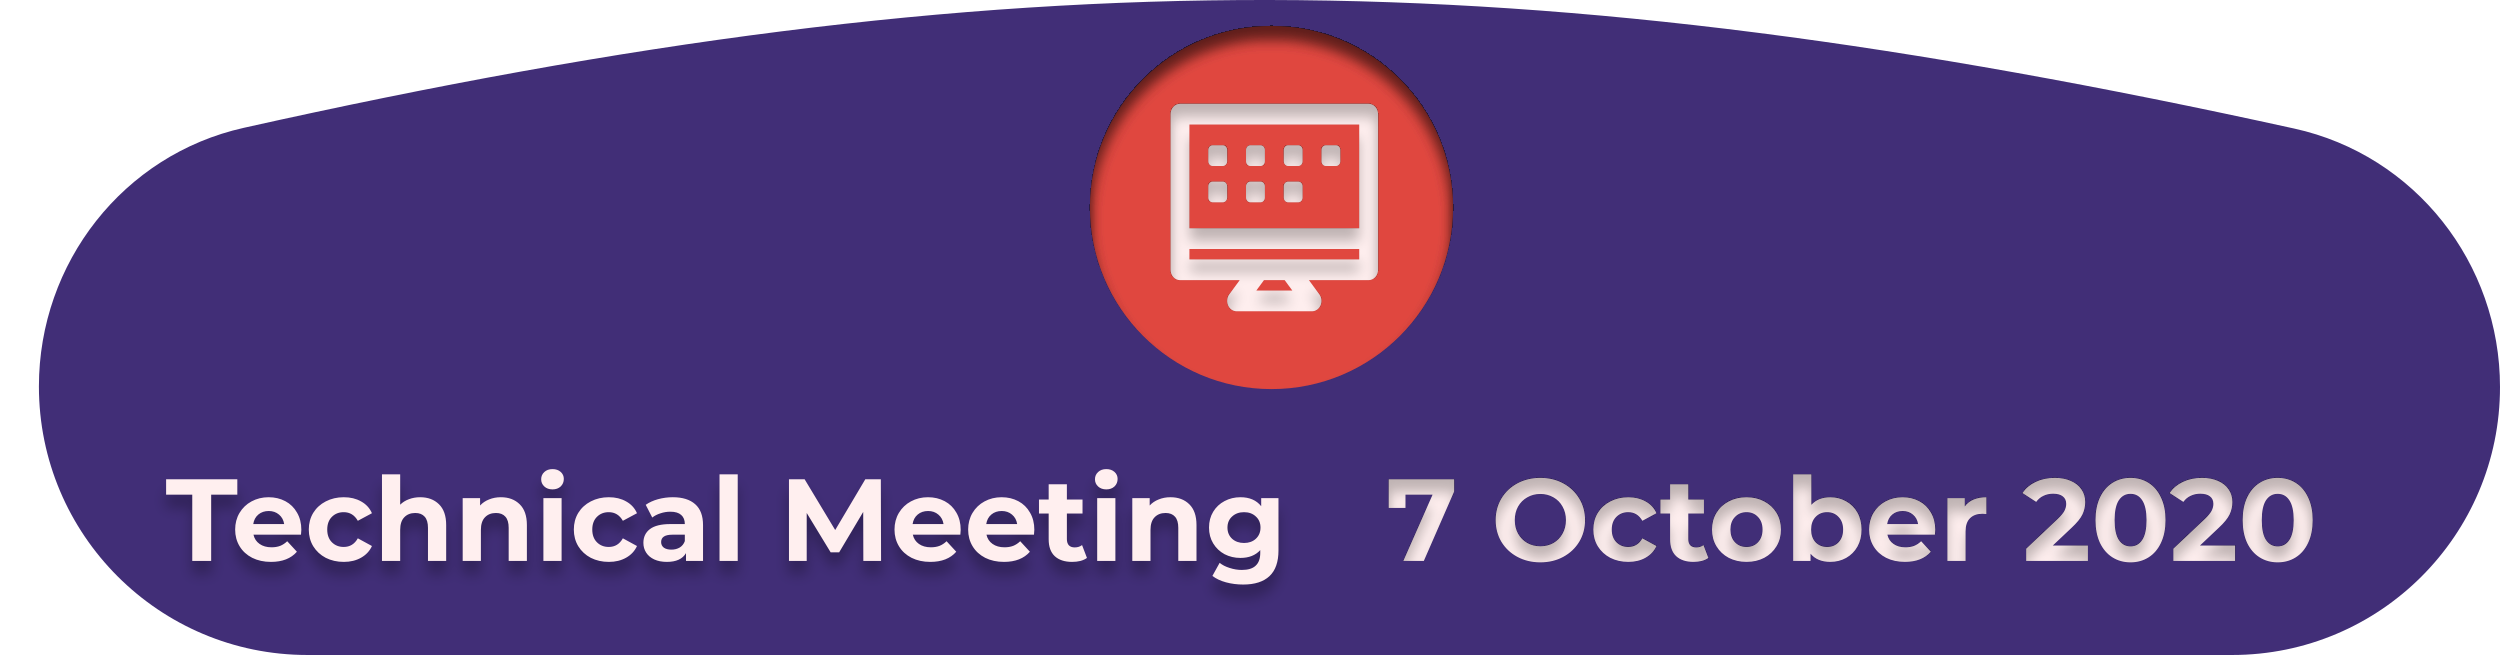
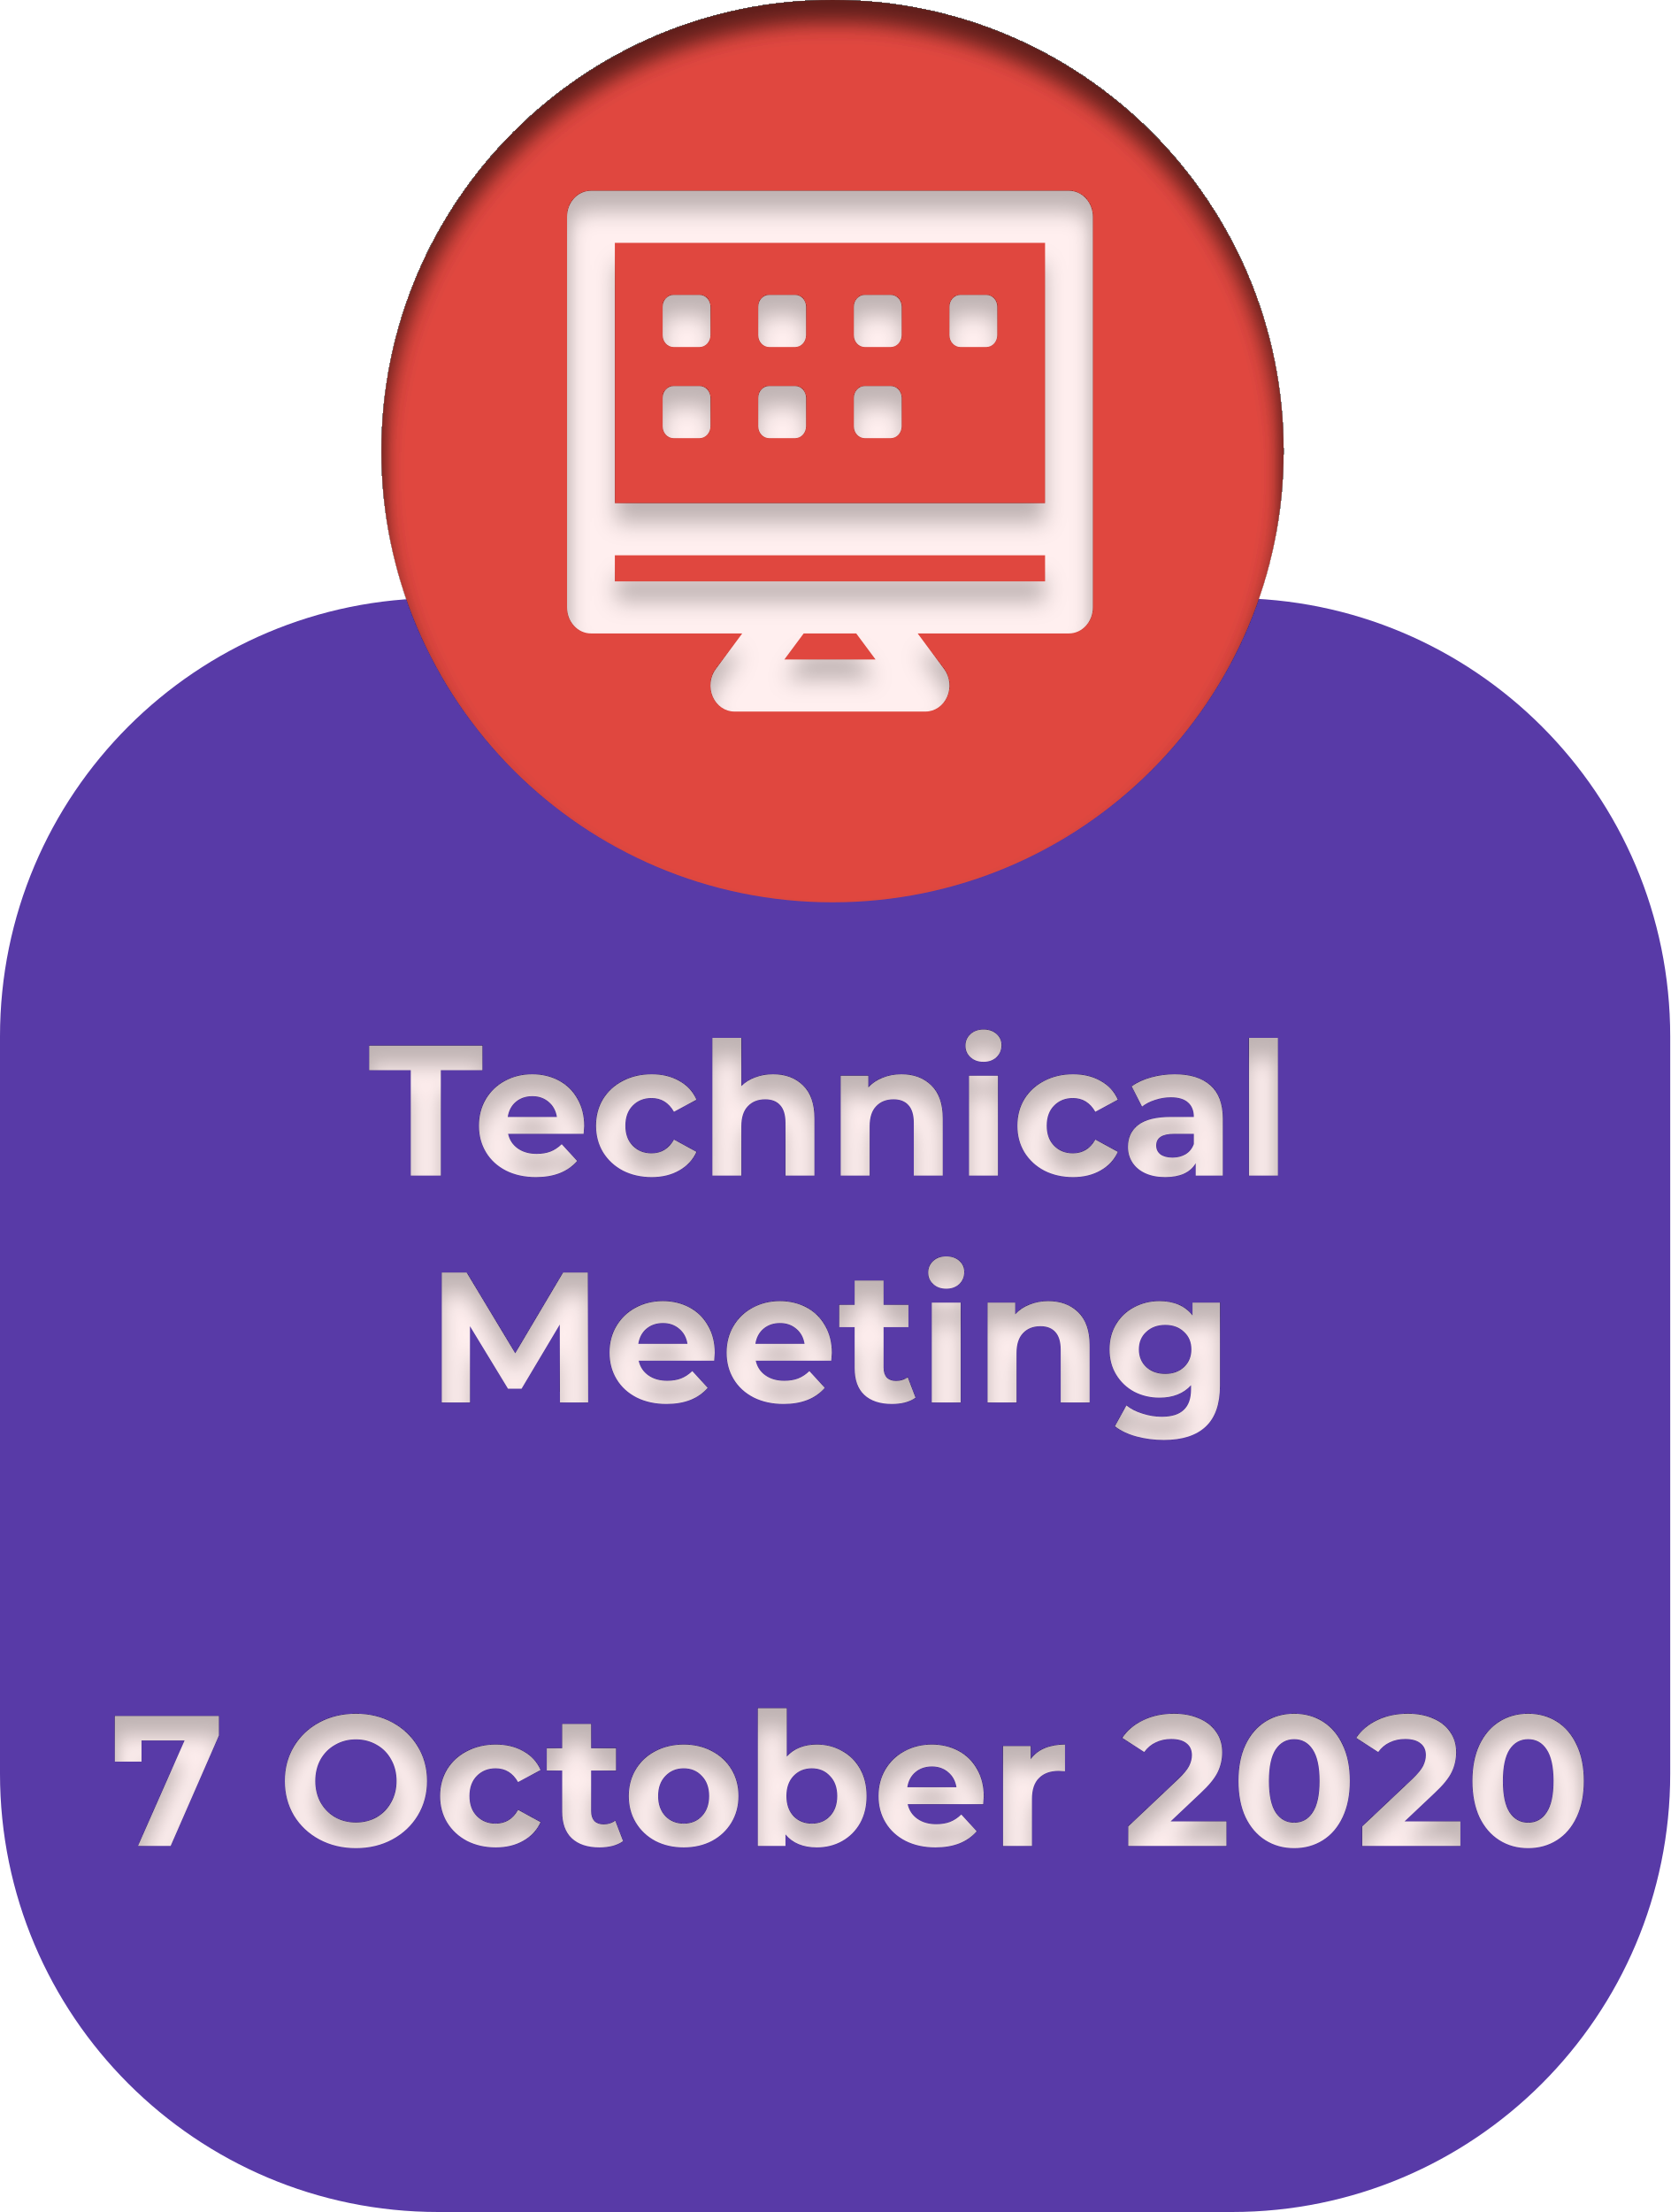
- <svg xmlns="http://www.w3.org/2000/svg" width="771" height="202" viewBox="0 0 771 202" fill="none">
-   <path d="M94.827 202C49.083 202 12 164.917 12 119.173C12 81.083 38.024 47.726 75.198 39.418C312.963 -13.724 469.831 -12.627 707.547 39.648C744.818 47.844 771 81.208 771 119.37C771 165.005 734.005 202 688.37 202L94.827 202Z" fill="#412E77" />
+ <svg xmlns="http://www.w3.org/2000/svg" width="324" height="429" viewBox="0 0 324 429" fill="none">
+   <rect y="429" width="313" height="324" rx="85" transform="rotate(-90 0 429)" fill="#583AA7" />
  <g filter="url(#filter0_i)">
    <g filter="url(#filter1_i)">
      <g filter="url(#filter2_i)">
-         <circle cx="392.132" cy="64" r="56" transform="rotate(-90 392.132 64)" fill="#E0473F" />
+         <circle cx="161.5" cy="87.5" r="87.5" transform="rotate(-90 161.5 87.5)" fill="#E0473F" />
      </g>
    </g>
  </g>
-   <g filter="url(#filter3_d)">
-     <path d="M59.292 152.552H51.228V147.8H73.188V152.552H65.124V173H59.292V152.552ZM92.933 163.388C92.933 163.46 92.897 163.964 92.825 164.9H78.173C78.437 166.1 79.061 167.048 80.045 167.744C81.029 168.44 82.253 168.788 83.717 168.788C84.725 168.788 85.613 168.644 86.381 168.356C87.173 168.044 87.905 167.564 88.577 166.916L91.565 170.156C89.741 172.244 87.077 173.288 83.573 173.288C81.389 173.288 79.457 172.868 77.777 172.028C76.097 171.164 74.801 169.976 73.889 168.464C72.977 166.952 72.521 165.236 72.521 163.316C72.521 161.42 72.965 159.716 73.853 158.204C74.765 156.668 76.001 155.48 77.561 154.64C79.145 153.776 80.909 153.344 82.853 153.344C84.749 153.344 86.465 153.752 88.001 154.568C89.537 155.384 90.737 156.56 91.601 158.096C92.489 159.608 92.933 161.372 92.933 163.388ZM82.889 157.592C81.617 157.592 80.549 157.952 79.685 158.672C78.821 159.392 78.293 160.376 78.101 161.624H87.641C87.449 160.4 86.921 159.428 86.057 158.708C85.193 157.964 84.137 157.592 82.889 157.592ZM106.032 173.288C103.968 173.288 102.108 172.868 100.452 172.028C98.82 171.164 97.536 169.976 96.6 168.464C95.688 166.952 95.232 165.236 95.232 163.316C95.232 161.396 95.688 159.68 96.6 158.168C97.536 156.656 98.82 155.48 100.452 154.64C102.108 153.776 103.968 153.344 106.032 153.344C108.072 153.344 109.848 153.776 111.36 154.64C112.896 155.48 114.012 156.692 114.708 158.276L110.352 160.616C109.344 158.84 107.892 157.952 105.996 157.952C104.532 157.952 103.32 158.432 102.36 159.392C101.4 160.352 100.92 161.66 100.92 163.316C100.92 164.972 101.4 166.28 102.36 167.24C103.32 168.2 104.532 168.68 105.996 168.68C107.916 168.68 109.368 167.792 110.352 166.016L114.708 168.392C114.012 169.928 112.896 171.128 111.36 171.992C109.848 172.856 108.072 173.288 106.032 173.288ZM129.573 153.344C131.973 153.344 133.905 154.064 135.369 155.504C136.857 156.944 137.601 159.08 137.601 161.912V173H131.985V162.776C131.985 161.24 131.649 160.1 130.977 159.356C130.305 158.588 129.333 158.204 128.061 158.204C126.645 158.204 125.517 158.648 124.677 159.536C123.837 160.4 123.417 161.696 123.417 163.424V173H117.801V146.288H123.417V155.648C124.161 154.904 125.061 154.34 126.117 153.956C127.173 153.548 128.325 153.344 129.573 153.344ZM154.464 153.344C156.864 153.344 158.796 154.064 160.26 155.504C161.748 156.944 162.492 159.08 162.492 161.912V173H156.876V162.776C156.876 161.24 156.54 160.1 155.868 159.356C155.196 158.588 154.224 158.204 152.952 158.204C151.536 158.204 150.408 158.648 149.568 159.536C148.728 160.4 148.308 161.696 148.308 163.424V173H142.692V153.632H148.056V155.9C148.8 155.084 149.724 154.46 150.828 154.028C151.932 153.572 153.144 153.344 154.464 153.344ZM167.582 153.632H173.198V173H167.582V153.632ZM170.39 150.932C169.358 150.932 168.518 150.632 167.87 150.032C167.222 149.432 166.898 148.688 166.898 147.8C166.898 146.912 167.222 146.168 167.87 145.568C168.518 144.968 169.358 144.668 170.39 144.668C171.422 144.668 172.262 144.956 172.91 145.532C173.558 146.108 173.882 146.828 173.882 147.692C173.882 148.628 173.558 149.408 172.91 150.032C172.262 150.632 171.422 150.932 170.39 150.932ZM187.77 173.288C185.706 173.288 183.846 172.868 182.19 172.028C180.558 171.164 179.274 169.976 178.338 168.464C177.426 166.952 176.97 165.236 176.97 163.316C176.97 161.396 177.426 159.68 178.338 158.168C179.274 156.656 180.558 155.48 182.19 154.64C183.846 153.776 185.706 153.344 187.77 153.344C189.81 153.344 191.586 153.776 193.098 154.64C194.634 155.48 195.75 156.692 196.446 158.276L192.09 160.616C191.082 158.84 189.63 157.952 187.734 157.952C186.27 157.952 185.058 158.432 184.098 159.392C183.138 160.352 182.658 161.66 182.658 163.316C182.658 164.972 183.138 166.28 184.098 167.24C185.058 168.2 186.27 168.68 187.734 168.68C189.654 168.68 191.106 167.792 192.09 166.016L196.446 168.392C195.75 169.928 194.634 171.128 193.098 171.992C191.586 172.856 189.81 173.288 187.77 173.288ZM207.492 153.344C210.492 153.344 212.796 154.064 214.404 155.504C216.012 156.92 216.816 159.068 216.816 161.948V173H211.56V170.588C210.504 172.388 208.536 173.288 205.656 173.288C204.168 173.288 202.872 173.036 201.768 172.532C200.688 172.028 199.86 171.332 199.284 170.444C198.708 169.556 198.42 168.548 198.42 167.42C198.42 165.62 199.092 164.204 200.436 163.172C201.804 162.14 203.904 161.624 206.736 161.624H211.2C211.2 160.4 210.828 159.464 210.084 158.816C209.34 158.144 208.224 157.808 206.736 157.808C205.704 157.808 204.684 157.976 203.676 158.312C202.692 158.624 201.852 159.056 201.156 159.608L199.14 155.684C200.196 154.94 201.456 154.364 202.92 153.956C204.408 153.548 205.932 153.344 207.492 153.344ZM207.06 169.508C208.02 169.508 208.872 169.292 209.616 168.86C210.36 168.404 210.888 167.744 211.2 166.88V164.9H207.348C205.044 164.9 203.892 165.656 203.892 167.168C203.892 167.888 204.168 168.464 204.72 168.896C205.296 169.304 206.076 169.508 207.06 169.508ZM221.899 146.288H227.515V173H221.899V146.288ZM266.25 173L266.214 157.88L258.798 170.336H256.17L248.79 158.204V173H243.318V147.8H248.142L257.574 163.46L266.862 147.8H271.65L271.722 173H266.25ZM296.277 163.388C296.277 163.46 296.241 163.964 296.169 164.9H281.517C281.781 166.1 282.405 167.048 283.389 167.744C284.373 168.44 285.597 168.788 287.061 168.788C288.069 168.788 288.957 168.644 289.725 168.356C290.517 168.044 291.249 167.564 291.921 166.916L294.909 170.156C293.085 172.244 290.421 173.288 286.917 173.288C284.733 173.288 282.801 172.868 281.121 172.028C279.441 171.164 278.145 169.976 277.233 168.464C276.321 166.952 275.865 165.236 275.865 163.316C275.865 161.42 276.309 159.716 277.197 158.204C278.109 156.668 279.345 155.48 280.905 154.64C282.489 153.776 284.253 153.344 286.197 153.344C288.093 153.344 289.809 153.752 291.345 154.568C292.881 155.384 294.081 156.56 294.945 158.096C295.833 159.608 296.277 161.372 296.277 163.388ZM286.233 157.592C284.961 157.592 283.893 157.952 283.029 158.672C282.165 159.392 281.637 160.376 281.445 161.624H290.985C290.793 160.4 290.265 159.428 289.401 158.708C288.537 157.964 287.481 157.592 286.233 157.592ZM318.988 163.388C318.988 163.46 318.952 163.964 318.88 164.9H304.228C304.492 166.1 305.116 167.048 306.1 167.744C307.084 168.44 308.308 168.788 309.772 168.788C310.78 168.788 311.668 168.644 312.436 168.356C313.228 168.044 313.96 167.564 314.632 166.916L317.62 170.156C315.796 172.244 313.132 173.288 309.628 173.288C307.444 173.288 305.512 172.868 303.832 172.028C302.152 171.164 300.856 169.976 299.944 168.464C299.032 166.952 298.576 165.236 298.576 163.316C298.576 161.42 299.02 159.716 299.908 158.204C300.82 156.668 302.056 155.48 303.616 154.64C305.2 153.776 306.964 153.344 308.908 153.344C310.804 153.344 312.52 153.752 314.056 154.568C315.592 155.384 316.792 156.56 317.656 158.096C318.544 159.608 318.988 161.372 318.988 163.388ZM308.944 157.592C307.672 157.592 306.604 157.952 305.74 158.672C304.876 159.392 304.348 160.376 304.156 161.624H313.696C313.504 160.4 312.976 159.428 312.112 158.708C311.248 157.964 310.192 157.592 308.944 157.592ZM335.219 172.064C334.667 172.472 333.983 172.784 333.167 173C332.375 173.192 331.535 173.288 330.647 173.288C328.343 173.288 326.555 172.7 325.283 171.524C324.035 170.348 323.411 168.62 323.411 166.34V158.384H320.423V154.064H323.411V149.348H329.027V154.064H333.851V158.384H329.027V166.268C329.027 167.084 329.231 167.72 329.639 168.176C330.071 168.608 330.671 168.824 331.439 168.824C332.327 168.824 333.083 168.584 333.707 168.104L335.219 172.064ZM338.371 153.632H343.987V173H338.371V153.632ZM341.179 150.932C340.147 150.932 339.307 150.632 338.659 150.032C338.011 149.432 337.687 148.688 337.687 147.8C337.687 146.912 338.011 146.168 338.659 145.568C339.307 144.968 340.147 144.668 341.179 144.668C342.211 144.668 343.051 144.956 343.699 145.532C344.347 146.108 344.671 146.828 344.671 147.692C344.671 148.628 344.347 149.408 343.699 150.032C343.051 150.632 342.211 150.932 341.179 150.932ZM360.971 153.344C363.371 153.344 365.303 154.064 366.767 155.504C368.255 156.944 368.999 159.08 368.999 161.912V173H363.383V162.776C363.383 161.24 363.047 160.1 362.375 159.356C361.703 158.588 360.731 158.204 359.459 158.204C358.043 158.204 356.915 158.648 356.075 159.536C355.235 160.4 354.815 161.696 354.815 163.424V173H349.199V153.632H354.563V155.9C355.307 155.084 356.231 154.46 357.335 154.028C358.439 153.572 359.651 153.344 360.971 153.344ZM394.281 153.632V169.76C394.281 173.312 393.357 175.952 391.509 177.68C389.661 179.408 386.961 180.272 383.409 180.272C381.537 180.272 379.761 180.044 378.081 179.588C376.401 179.132 375.009 178.472 373.905 177.608L376.137 173.576C376.953 174.248 377.985 174.776 379.233 175.16C380.481 175.568 381.729 175.772 382.977 175.772C384.921 175.772 386.349 175.328 387.261 174.44C388.197 173.576 388.665 172.256 388.665 170.48V169.652C387.201 171.26 385.161 172.064 382.545 172.064C380.769 172.064 379.137 171.68 377.649 170.912C376.185 170.12 375.021 169.016 374.157 167.6C373.293 166.184 372.861 164.552 372.861 162.704C372.861 160.856 373.293 159.224 374.157 157.808C375.021 156.392 376.185 155.3 377.649 154.532C379.137 153.74 380.769 153.344 382.545 153.344C385.353 153.344 387.489 154.268 388.953 156.116V153.632H394.281ZM383.661 167.456C385.149 167.456 386.361 167.024 387.297 166.16C388.257 165.272 388.737 164.12 388.737 162.704C388.737 161.288 388.257 160.148 387.297 159.284C386.361 158.396 385.149 157.952 383.661 157.952C382.173 157.952 380.949 158.396 379.989 159.284C379.029 160.148 378.549 161.288 378.549 162.704C378.549 164.12 379.029 165.272 379.989 166.16C380.949 167.024 382.173 167.456 383.661 167.456Z" fill="#FFEFEF" />
+   <g filter="url(#filter3_i)">
+     <path d="M79.683 207.552H71.619V202.8H93.579V207.552H85.515V228H79.683V207.552ZM113.324 218.388C113.324 218.46 113.288 218.964 113.216 219.9H98.564C98.828 221.1 99.452 222.048 100.436 222.744C101.42 223.44 102.644 223.788 104.108 223.788C105.116 223.788 106.004 223.644 106.772 223.356C107.564 223.044 108.296 222.564 108.968 221.916L111.956 225.156C110.132 227.244 107.468 228.288 103.964 228.288C101.78 228.288 99.848 227.868 98.168 227.028C96.488 226.164 95.192 224.976 94.28 223.464C93.368 221.952 92.912 220.236 92.912 218.316C92.912 216.42 93.356 214.716 94.244 213.204C95.156 211.668 96.392 210.48 97.952 209.64C99.536 208.776 101.3 208.344 103.244 208.344C105.14 208.344 106.856 208.752 108.392 209.568C109.928 210.384 111.128 211.56 111.992 213.096C112.88 214.608 113.324 216.372 113.324 218.388ZM103.28 212.592C102.008 212.592 100.94 212.952 100.076 213.672C99.212 214.392 98.684 215.376 98.492 216.624H108.032C107.84 215.4 107.312 214.428 106.448 213.708C105.584 212.964 104.528 212.592 103.28 212.592ZM126.423 228.288C124.359 228.288 122.499 227.868 120.843 227.028C119.211 226.164 117.927 224.976 116.991 223.464C116.079 221.952 115.623 220.236 115.623 218.316C115.623 216.396 116.079 214.68 116.991 213.168C117.927 211.656 119.211 210.48 120.843 209.64C122.499 208.776 124.359 208.344 126.423 208.344C128.463 208.344 130.239 208.776 131.751 209.64C133.287 210.48 134.403 211.692 135.099 213.276L130.743 215.616C129.735 213.84 128.283 212.952 126.387 212.952C124.923 212.952 123.711 213.432 122.751 214.392C121.791 215.352 121.311 216.66 121.311 218.316C121.311 219.972 121.791 221.28 122.751 222.24C123.711 223.2 124.923 223.68 126.387 223.68C128.307 223.68 129.759 222.792 130.743 221.016L135.099 223.392C134.403 224.928 133.287 226.128 131.751 226.992C130.239 227.856 128.463 228.288 126.423 228.288ZM149.964 208.344C152.364 208.344 154.296 209.064 155.76 210.504C157.248 211.944 157.992 214.08 157.992 216.912V228H152.376V217.776C152.376 216.24 152.04 215.1 151.368 214.356C150.696 213.588 149.724 213.204 148.452 213.204C147.036 213.204 145.908 213.648 145.068 214.536C144.228 215.4 143.808 216.696 143.808 218.424V228H138.192V201.288H143.808V210.648C144.552 209.904 145.452 209.34 146.508 208.956C147.564 208.548 148.716 208.344 149.964 208.344ZM174.854 208.344C177.254 208.344 179.186 209.064 180.65 210.504C182.138 211.944 182.882 214.08 182.882 216.912V228H177.266V217.776C177.266 216.24 176.93 215.1 176.258 214.356C175.586 213.588 174.614 213.204 173.342 213.204C171.926 213.204 170.798 213.648 169.958 214.536C169.118 215.4 168.698 216.696 168.698 218.424V228H163.082V208.632H168.446V210.9C169.19 210.084 170.114 209.46 171.218 209.028C172.322 208.572 173.534 208.344 174.854 208.344ZM187.973 208.632H193.589V228H187.973V208.632ZM190.781 205.932C189.749 205.932 188.909 205.632 188.261 205.032C187.613 204.432 187.289 203.688 187.289 202.8C187.289 201.912 187.613 201.168 188.261 200.568C188.909 199.968 189.749 199.668 190.781 199.668C191.813 199.668 192.653 199.956 193.301 200.532C193.949 201.108 194.273 201.828 194.273 202.692C194.273 203.628 193.949 204.408 193.301 205.032C192.653 205.632 191.813 205.932 190.781 205.932ZM208.161 228.288C206.097 228.288 204.237 227.868 202.581 227.028C200.949 226.164 199.665 224.976 198.729 223.464C197.817 221.952 197.361 220.236 197.361 218.316C197.361 216.396 197.817 214.68 198.729 213.168C199.665 211.656 200.949 210.48 202.581 209.64C204.237 208.776 206.097 208.344 208.161 208.344C210.201 208.344 211.977 208.776 213.489 209.64C215.025 210.48 216.141 211.692 216.837 213.276L212.481 215.616C211.473 213.84 210.021 212.952 208.125 212.952C206.661 212.952 205.449 213.432 204.489 214.392C203.529 215.352 203.049 216.66 203.049 218.316C203.049 219.972 203.529 221.28 204.489 222.24C205.449 223.2 206.661 223.68 208.125 223.68C210.045 223.68 211.497 222.792 212.481 221.016L216.837 223.392C216.141 224.928 215.025 226.128 213.489 226.992C211.977 227.856 210.201 228.288 208.161 228.288ZM227.883 208.344C230.883 208.344 233.187 209.064 234.795 210.504C236.403 211.92 237.207 214.068 237.207 216.948V228H231.951V225.588C230.895 227.388 228.927 228.288 226.047 228.288C224.559 228.288 223.263 228.036 222.159 227.532C221.079 227.028 220.251 226.332 219.675 225.444C219.099 224.556 218.811 223.548 218.811 222.42C218.811 220.62 219.483 219.204 220.827 218.172C222.195 217.14 224.295 216.624 227.127 216.624H231.591C231.591 215.4 231.219 214.464 230.475 213.816C229.731 213.144 228.615 212.808 227.127 212.808C226.095 212.808 225.075 212.976 224.067 213.312C223.083 213.624 222.243 214.056 221.547 214.608L219.531 210.684C220.587 209.94 221.847 209.364 223.311 208.956C224.799 208.548 226.323 208.344 227.883 208.344ZM227.451 224.508C228.411 224.508 229.263 224.292 230.007 223.86C230.751 223.404 231.279 222.744 231.591 221.88V219.9H227.739C225.435 219.9 224.283 220.656 224.283 222.168C224.283 222.888 224.559 223.464 225.111 223.896C225.687 224.304 226.467 224.508 227.451 224.508ZM242.289 201.288H247.905V228H242.289V201.288ZM108.627 272L108.591 256.88L101.175 269.336H98.547L91.167 257.204V272H85.695V246.8H90.519L99.951 262.46L109.239 246.8H114.027L114.099 272H108.627ZM138.654 262.388C138.654 262.46 138.618 262.964 138.546 263.9H123.894C124.158 265.1 124.782 266.048 125.766 266.744C126.75 267.44 127.974 267.788 129.438 267.788C130.446 267.788 131.334 267.644 132.102 267.356C132.894 267.044 133.626 266.564 134.298 265.916L137.286 269.156C135.462 271.244 132.798 272.288 129.294 272.288C127.11 272.288 125.178 271.868 123.498 271.028C121.818 270.164 120.522 268.976 119.61 267.464C118.698 265.952 118.242 264.236 118.242 262.316C118.242 260.42 118.686 258.716 119.574 257.204C120.486 255.668 121.722 254.48 123.282 253.64C124.866 252.776 126.63 252.344 128.574 252.344C130.47 252.344 132.186 252.752 133.722 253.568C135.258 254.384 136.458 255.56 137.322 257.096C138.21 258.608 138.654 260.372 138.654 262.388ZM128.61 256.592C127.338 256.592 126.27 256.952 125.406 257.672C124.542 258.392 124.014 259.376 123.822 260.624H133.362C133.17 259.4 132.642 258.428 131.778 257.708C130.914 256.964 129.858 256.592 128.61 256.592ZM161.365 262.388C161.365 262.46 161.329 262.964 161.257 263.9H146.605C146.869 265.1 147.493 266.048 148.477 266.744C149.461 267.44 150.685 267.788 152.149 267.788C153.157 267.788 154.045 267.644 154.813 267.356C155.605 267.044 156.337 266.564 157.009 265.916L159.997 269.156C158.173 271.244 155.509 272.288 152.005 272.288C149.821 272.288 147.889 271.868 146.209 271.028C144.529 270.164 143.233 268.976 142.321 267.464C141.409 265.952 140.953 264.236 140.953 262.316C140.953 260.42 141.397 258.716 142.285 257.204C143.197 255.668 144.433 254.48 145.993 253.64C147.577 252.776 149.341 252.344 151.285 252.344C153.181 252.344 154.897 252.752 156.433 253.568C157.969 254.384 159.169 255.56 160.033 257.096C160.921 258.608 161.365 260.372 161.365 262.388ZM151.321 256.592C150.049 256.592 148.981 256.952 148.117 257.672C147.253 258.392 146.725 259.376 146.533 260.624H156.073C155.881 259.4 155.353 258.428 154.489 257.708C153.625 256.964 152.569 256.592 151.321 256.592ZM177.596 271.064C177.044 271.472 176.36 271.784 175.544 272C174.752 272.192 173.912 272.288 173.024 272.288C170.72 272.288 168.932 271.7 167.66 270.524C166.412 269.348 165.788 267.62 165.788 265.34V257.384H162.8V253.064H165.788V248.348H171.404V253.064H176.228V257.384H171.404V265.268C171.404 266.084 171.608 266.72 172.016 267.176C172.448 267.608 173.048 267.824 173.816 267.824C174.704 267.824 175.46 267.584 176.084 267.104L177.596 271.064ZM180.748 252.632H186.364V272H180.748V252.632ZM183.556 249.932C182.524 249.932 181.684 249.632 181.036 249.032C180.388 248.432 180.064 247.688 180.064 246.8C180.064 245.912 180.388 245.168 181.036 244.568C181.684 243.968 182.524 243.668 183.556 243.668C184.588 243.668 185.428 243.956 186.076 244.532C186.724 245.108 187.048 245.828 187.048 246.692C187.048 247.628 186.724 248.408 186.076 249.032C185.428 249.632 184.588 249.932 183.556 249.932ZM203.348 252.344C205.748 252.344 207.68 253.064 209.144 254.504C210.632 255.944 211.376 258.08 211.376 260.912V272H205.76V261.776C205.76 260.24 205.424 259.1 204.752 258.356C204.08 257.588 203.108 257.204 201.836 257.204C200.42 257.204 199.292 257.648 198.452 258.536C197.612 259.4 197.192 260.696 197.192 262.424V272H191.576V252.632H196.94V254.9C197.684 254.084 198.608 253.46 199.712 253.028C200.816 252.572 202.028 252.344 203.348 252.344ZM236.658 252.632V268.76C236.658 272.312 235.734 274.952 233.886 276.68C232.038 278.408 229.338 279.272 225.786 279.272C223.914 279.272 222.138 279.044 220.458 278.588C218.778 278.132 217.386 277.472 216.282 276.608L218.514 272.576C219.33 273.248 220.362 273.776 221.61 274.16C222.858 274.568 224.106 274.772 225.354 274.772C227.298 274.772 228.726 274.328 229.638 273.44C230.574 272.576 231.042 271.256 231.042 269.48V268.652C229.578 270.26 227.538 271.064 224.922 271.064C223.146 271.064 221.514 270.68 220.026 269.912C218.562 269.12 217.398 268.016 216.534 266.6C215.67 265.184 215.238 263.552 215.238 261.704C215.238 259.856 215.67 258.224 216.534 256.808C217.398 255.392 218.562 254.3 220.026 253.532C221.514 252.74 223.146 252.344 224.922 252.344C227.73 252.344 229.866 253.268 231.33 255.116V252.632H236.658ZM226.038 266.456C227.526 266.456 228.738 266.024 229.674 265.16C230.634 264.272 231.114 263.12 231.114 261.704C231.114 260.288 230.634 259.148 229.674 258.284C228.738 257.396 227.526 256.952 226.038 256.952C224.55 256.952 223.326 257.396 222.366 258.284C221.406 259.148 220.926 260.288 220.926 261.704C220.926 263.12 221.406 264.272 222.366 265.16C223.326 266.024 224.55 266.456 226.038 266.456Z" fill="#FFEFEF" />
  </g>
  <g filter="url(#filter4_i)">
-     <path d="M448.466 147.8V151.58L439.106 173H432.77L441.806 152.552H433.454V156.656H428.27V147.8H448.466ZM475.046 173.432C472.43 173.432 470.066 172.868 467.954 171.74C465.866 170.612 464.222 169.064 463.022 167.096C461.846 165.104 461.258 162.872 461.258 160.4C461.258 157.928 461.846 155.708 463.022 153.74C464.222 151.748 465.866 150.188 467.954 149.06C470.066 147.932 472.43 147.368 475.046 147.368C477.662 147.368 480.014 147.932 482.102 149.06C484.19 150.188 485.834 151.748 487.034 153.74C488.234 155.708 488.834 157.928 488.834 160.4C488.834 162.872 488.234 165.104 487.034 167.096C485.834 169.064 484.19 170.612 482.102 171.74C480.014 172.868 477.662 173.432 475.046 173.432ZM475.046 168.464C476.534 168.464 477.878 168.128 479.078 167.456C480.278 166.76 481.214 165.8 481.886 164.576C482.582 163.352 482.93 161.96 482.93 160.4C482.93 158.84 482.582 157.448 481.886 156.224C481.214 155 480.278 154.052 479.078 153.38C477.878 152.684 476.534 152.336 475.046 152.336C473.558 152.336 472.214 152.684 471.014 153.38C469.814 154.052 468.866 155 468.17 156.224C467.498 157.448 467.162 158.84 467.162 160.4C467.162 161.96 467.498 163.352 468.17 164.576C468.866 165.8 469.814 166.76 471.014 167.456C472.214 168.128 473.558 168.464 475.046 168.464ZM502.181 173.288C500.117 173.288 498.257 172.868 496.601 172.028C494.969 171.164 493.685 169.976 492.749 168.464C491.837 166.952 491.381 165.236 491.381 163.316C491.381 161.396 491.837 159.68 492.749 158.168C493.685 156.656 494.969 155.48 496.601 154.64C498.257 153.776 500.117 153.344 502.181 153.344C504.221 153.344 505.997 153.776 507.509 154.64C509.045 155.48 510.161 156.692 510.857 158.276L506.501 160.616C505.493 158.84 504.041 157.952 502.145 157.952C500.681 157.952 499.469 158.432 498.509 159.392C497.549 160.352 497.069 161.66 497.069 163.316C497.069 164.972 497.549 166.28 498.509 167.24C499.469 168.2 500.681 168.68 502.145 168.68C504.065 168.68 505.517 167.792 506.501 166.016L510.857 168.392C510.161 169.928 509.045 171.128 507.509 171.992C505.997 172.856 504.221 173.288 502.181 173.288ZM526.863 172.064C526.311 172.472 525.627 172.784 524.811 173C524.019 173.192 523.179 173.288 522.291 173.288C519.987 173.288 518.199 172.7 516.927 171.524C515.679 170.348 515.055 168.62 515.055 166.34V158.384H512.067V154.064H515.055V149.348H520.671V154.064H525.495V158.384H520.671V166.268C520.671 167.084 520.875 167.72 521.283 168.176C521.715 168.608 522.315 168.824 523.083 168.824C523.971 168.824 524.727 168.584 525.351 168.104L526.863 172.064ZM538.634 173.288C536.594 173.288 534.758 172.868 533.126 172.028C531.518 171.164 530.258 169.976 529.346 168.464C528.434 166.952 527.978 165.236 527.978 163.316C527.978 161.396 528.434 159.68 529.346 158.168C530.258 156.656 531.518 155.48 533.126 154.64C534.758 153.776 536.594 153.344 538.634 153.344C540.674 153.344 542.498 153.776 544.106 154.64C545.714 155.48 546.974 156.656 547.886 158.168C548.798 159.68 549.254 161.396 549.254 163.316C549.254 165.236 548.798 166.952 547.886 168.464C546.974 169.976 545.714 171.164 544.106 172.028C542.498 172.868 540.674 173.288 538.634 173.288ZM538.634 168.68C540.074 168.68 541.25 168.2 542.162 167.24C543.098 166.256 543.566 164.948 543.566 163.316C543.566 161.684 543.098 160.388 542.162 159.428C541.25 158.444 540.074 157.952 538.634 157.952C537.194 157.952 536.006 158.444 535.07 159.428C534.134 160.388 533.666 161.684 533.666 163.316C533.666 164.948 534.134 166.256 535.07 167.24C536.006 168.2 537.194 168.68 538.634 168.68ZM564.456 153.344C566.256 153.344 567.888 153.764 569.352 154.604C570.84 155.42 572.004 156.584 572.844 158.096C573.684 159.584 574.104 161.324 574.104 163.316C574.104 165.308 573.684 167.06 572.844 168.572C572.004 170.06 570.84 171.224 569.352 172.064C567.888 172.88 566.256 173.288 564.456 173.288C561.792 173.288 559.764 172.448 558.372 170.768V173H553.008V146.288H558.624V155.684C560.04 154.124 561.984 153.344 564.456 153.344ZM563.484 168.68C564.924 168.68 566.1 168.2 567.012 167.24C567.948 166.256 568.416 164.948 568.416 163.316C568.416 161.684 567.948 160.388 567.012 159.428C566.1 158.444 564.924 157.952 563.484 157.952C562.044 157.952 560.856 158.444 559.92 159.428C559.008 160.388 558.552 161.684 558.552 163.316C558.552 164.948 559.008 166.256 559.92 167.24C560.856 168.2 562.044 168.68 563.484 168.68ZM596.835 163.388C596.835 163.46 596.799 163.964 596.727 164.9H582.075C582.339 166.1 582.963 167.048 583.947 167.744C584.931 168.44 586.155 168.788 587.619 168.788C588.627 168.788 589.515 168.644 590.283 168.356C591.075 168.044 591.807 167.564 592.479 166.916L595.467 170.156C593.643 172.244 590.979 173.288 587.475 173.288C585.291 173.288 583.359 172.868 581.679 172.028C579.999 171.164 578.703 169.976 577.791 168.464C576.879 166.952 576.423 165.236 576.423 163.316C576.423 161.42 576.867 159.716 577.755 158.204C578.667 156.668 579.903 155.48 581.463 154.64C583.047 153.776 584.811 153.344 586.755 153.344C588.651 153.344 590.367 153.752 591.903 154.568C593.439 155.384 594.639 156.56 595.503 158.096C596.391 159.608 596.835 161.372 596.835 163.388ZM586.791 157.592C585.519 157.592 584.451 157.952 583.587 158.672C582.723 159.392 582.195 160.376 582.003 161.624H591.543C591.351 160.4 590.823 159.428 589.959 158.708C589.095 157.964 588.039 157.592 586.791 157.592ZM605.938 156.188C606.61 155.252 607.51 154.544 608.638 154.064C609.79 153.584 611.11 153.344 612.598 153.344V158.528C611.974 158.48 611.554 158.456 611.338 158.456C609.73 158.456 608.47 158.912 607.558 159.824C606.646 160.712 606.19 162.056 606.19 163.856V173H600.574V153.632H605.938V156.188ZM643.914 168.248V173H624.87V169.22L634.59 160.04C635.622 159.056 636.318 158.216 636.678 157.52C637.038 156.8 637.218 156.092 637.218 155.396C637.218 154.388 636.87 153.62 636.174 153.092C635.502 152.54 634.506 152.264 633.186 152.264C632.082 152.264 631.086 152.48 630.198 152.912C629.31 153.32 628.566 153.944 627.966 154.784L623.718 152.048C624.702 150.584 626.058 149.444 627.786 148.628C629.514 147.788 631.494 147.368 633.726 147.368C635.598 147.368 637.23 147.68 638.622 148.304C640.038 148.904 641.13 149.768 641.898 150.896C642.69 152 643.086 153.308 643.086 154.82C643.086 156.188 642.798 157.472 642.222 158.672C641.646 159.872 640.53 161.24 638.874 162.776L633.078 168.248H643.914ZM657.05 173.432C654.962 173.432 653.102 172.916 651.47 171.884C649.838 170.852 648.554 169.364 647.618 167.42C646.706 165.452 646.25 163.112 646.25 160.4C646.25 157.688 646.706 155.36 647.618 153.416C648.554 151.448 649.838 149.948 651.47 148.916C653.102 147.884 654.962 147.368 657.05 147.368C659.138 147.368 660.998 147.884 662.63 148.916C664.262 149.948 665.534 151.448 666.446 153.416C667.382 155.36 667.85 157.688 667.85 160.4C667.85 163.112 667.382 165.452 666.446 167.42C665.534 169.364 664.262 170.852 662.63 171.884C660.998 172.916 659.138 173.432 657.05 173.432ZM657.05 168.5C658.586 168.5 659.786 167.84 660.65 166.52C661.538 165.2 661.982 163.16 661.982 160.4C661.982 157.64 661.538 155.6 660.65 154.28C659.786 152.96 658.586 152.3 657.05 152.3C655.538 152.3 654.338 152.96 653.45 154.28C652.586 155.6 652.154 157.64 652.154 160.4C652.154 163.16 652.586 165.2 653.45 166.52C654.338 167.84 655.538 168.5 657.05 168.5ZM689.3 168.248V173H670.256V169.22L679.976 160.04C681.008 159.056 681.704 158.216 682.064 157.52C682.424 156.8 682.604 156.092 682.604 155.396C682.604 154.388 682.256 153.62 681.56 153.092C680.888 152.54 679.892 152.264 678.572 152.264C677.468 152.264 676.472 152.48 675.584 152.912C674.696 153.32 673.952 153.944 673.352 154.784L669.104 152.048C670.088 150.584 671.444 149.444 673.172 148.628C674.9 147.788 676.88 147.368 679.112 147.368C680.984 147.368 682.616 147.68 684.008 148.304C685.424 148.904 686.516 149.768 687.284 150.896C688.076 152 688.472 153.308 688.472 154.82C688.472 156.188 688.184 157.472 687.608 158.672C687.032 159.872 685.916 161.24 684.26 162.776L678.464 168.248H689.3ZM702.436 173.432C700.348 173.432 698.488 172.916 696.856 171.884C695.224 170.852 693.94 169.364 693.004 167.42C692.092 165.452 691.636 163.112 691.636 160.4C691.636 157.688 692.092 155.36 693.004 153.416C693.94 151.448 695.224 149.948 696.856 148.916C698.488 147.884 700.348 147.368 702.436 147.368C704.524 147.368 706.384 147.884 708.016 148.916C709.648 149.948 710.92 151.448 711.832 153.416C712.768 155.36 713.236 157.688 713.236 160.4C713.236 163.112 712.768 165.452 711.832 167.42C710.92 169.364 709.648 170.852 708.016 171.884C706.384 172.916 704.524 173.432 702.436 173.432ZM702.436 168.5C703.972 168.5 705.172 167.84 706.036 166.52C706.924 165.2 707.368 163.16 707.368 160.4C707.368 157.64 706.924 155.6 706.036 154.28C705.172 152.96 703.972 152.3 702.436 152.3C700.924 152.3 699.724 152.96 698.836 154.28C697.972 155.6 697.54 157.64 697.54 160.4C697.54 163.16 697.972 165.2 698.836 166.52C699.724 167.84 700.924 168.5 702.436 168.5Z" fill="#FFEFEF" />
+     <path d="M42.466 332.8V336.58L33.106 358H26.77L35.806 337.552H27.454V341.656H22.27V332.8H42.466ZM69.046 358.432C66.43 358.432 64.066 357.868 61.953 356.74C59.865 355.612 58.221 354.064 57.022 352.096C55.846 350.104 55.258 347.872 55.258 345.4C55.258 342.928 55.846 340.708 57.022 338.74C58.221 336.748 59.865 335.188 61.953 334.06C64.066 332.932 66.43 332.368 69.046 332.368C71.662 332.368 74.013 332.932 76.102 334.06C78.189 335.188 79.834 336.748 81.034 338.74C82.234 340.708 82.834 342.928 82.834 345.4C82.834 347.872 82.234 350.104 81.034 352.096C79.834 354.064 78.189 355.612 76.102 356.74C74.013 357.868 71.662 358.432 69.046 358.432ZM69.046 353.464C70.534 353.464 71.877 353.128 73.078 352.456C74.278 351.76 75.213 350.8 75.885 349.576C76.582 348.352 76.93 346.96 76.93 345.4C76.93 343.84 76.582 342.448 75.885 341.224C75.213 340 74.278 339.052 73.078 338.38C71.877 337.684 70.534 337.336 69.046 337.336C67.558 337.336 66.213 337.684 65.013 338.38C63.813 339.052 62.865 340 62.169 341.224C61.498 342.448 61.161 343.84 61.161 345.4C61.161 346.96 61.498 348.352 62.169 349.576C62.865 350.8 63.813 351.76 65.013 352.456C66.213 353.128 67.558 353.464 69.046 353.464ZM96.18 358.288C94.117 358.288 92.257 357.868 90.6 357.028C88.969 356.164 87.684 354.976 86.749 353.464C85.837 351.952 85.38 350.236 85.38 348.316C85.38 346.396 85.837 344.68 86.749 343.168C87.684 341.656 88.969 340.48 90.6 339.64C92.257 338.776 94.117 338.344 96.18 338.344C98.221 338.344 99.996 338.776 101.509 339.64C103.045 340.48 104.161 341.692 104.857 343.276L100.501 345.616C99.493 343.84 98.04 342.952 96.144 342.952C94.68 342.952 93.469 343.432 92.508 344.392C91.549 345.352 91.069 346.66 91.069 348.316C91.069 349.972 91.549 351.28 92.508 352.24C93.469 353.2 94.68 353.68 96.144 353.68C98.064 353.68 99.516 352.792 100.501 351.016L104.857 353.392C104.161 354.928 103.045 356.128 101.509 356.992C99.996 357.856 98.221 358.288 96.18 358.288ZM120.863 357.064C120.311 357.472 119.627 357.784 118.811 358C118.019 358.192 117.179 358.288 116.291 358.288C113.987 358.288 112.199 357.7 110.927 356.524C109.679 355.348 109.055 353.62 109.055 351.34V343.384H106.067V339.064H109.055V334.348H114.671V339.064H119.495V343.384H114.671V351.268C114.671 352.084 114.875 352.72 115.283 353.176C115.715 353.608 116.315 353.824 117.083 353.824C117.971 353.824 118.727 353.584 119.351 353.104L120.863 357.064ZM132.634 358.288C130.594 358.288 128.758 357.868 127.126 357.028C125.518 356.164 124.258 354.976 123.346 353.464C122.434 351.952 121.978 350.236 121.978 348.316C121.978 346.396 122.434 344.68 123.346 343.168C124.258 341.656 125.518 340.48 127.126 339.64C128.758 338.776 130.594 338.344 132.634 338.344C134.674 338.344 136.498 338.776 138.106 339.64C139.714 340.48 140.974 341.656 141.886 343.168C142.798 344.68 143.254 346.396 143.254 348.316C143.254 350.236 142.798 351.952 141.886 353.464C140.974 354.976 139.714 356.164 138.106 357.028C136.498 357.868 134.674 358.288 132.634 358.288ZM132.634 353.68C134.074 353.68 135.25 353.2 136.162 352.24C137.098 351.256 137.566 349.948 137.566 348.316C137.566 346.684 137.098 345.388 136.162 344.428C135.25 343.444 134.074 342.952 132.634 342.952C131.194 342.952 130.006 343.444 129.07 344.428C128.134 345.388 127.666 346.684 127.666 348.316C127.666 349.948 128.134 351.256 129.07 352.24C130.006 353.2 131.194 353.68 132.634 353.68ZM158.456 338.344C160.256 338.344 161.888 338.764 163.352 339.604C164.84 340.42 166.004 341.584 166.844 343.096C167.684 344.584 168.104 346.324 168.104 348.316C168.104 350.308 167.684 352.06 166.844 353.572C166.004 355.06 164.84 356.224 163.352 357.064C161.888 357.88 160.256 358.288 158.456 358.288C155.792 358.288 153.764 357.448 152.372 355.768V358H147.008V331.288H152.624V340.684C154.04 339.124 155.984 338.344 158.456 338.344ZM157.484 353.68C158.924 353.68 160.1 353.2 161.012 352.24C161.948 351.256 162.416 349.948 162.416 348.316C162.416 346.684 161.948 345.388 161.012 344.428C160.1 343.444 158.924 342.952 157.484 342.952C156.044 342.952 154.856 343.444 153.92 344.428C153.008 345.388 152.552 346.684 152.552 348.316C152.552 349.948 153.008 351.256 153.92 352.24C154.856 353.2 156.044 353.68 157.484 353.68ZM190.835 348.388C190.835 348.46 190.799 348.964 190.727 349.9H176.075C176.339 351.1 176.963 352.048 177.947 352.744C178.931 353.44 180.155 353.788 181.619 353.788C182.627 353.788 183.515 353.644 184.283 353.356C185.075 353.044 185.807 352.564 186.479 351.916L189.467 355.156C187.643 357.244 184.979 358.288 181.475 358.288C179.291 358.288 177.359 357.868 175.679 357.028C173.999 356.164 172.703 354.976 171.791 353.464C170.879 351.952 170.423 350.236 170.423 348.316C170.423 346.42 170.867 344.716 171.755 343.204C172.667 341.668 173.903 340.48 175.463 339.64C177.047 338.776 178.811 338.344 180.755 338.344C182.651 338.344 184.367 338.752 185.903 339.568C187.439 340.384 188.639 341.56 189.503 343.096C190.391 344.608 190.835 346.372 190.835 348.388ZM180.791 342.592C179.519 342.592 178.451 342.952 177.587 343.672C176.723 344.392 176.195 345.376 176.003 346.624H185.543C185.351 345.4 184.823 344.428 183.959 343.708C183.095 342.964 182.039 342.592 180.791 342.592ZM199.938 341.188C200.61 340.252 201.51 339.544 202.638 339.064C203.79 338.584 205.11 338.344 206.598 338.344V343.528C205.974 343.48 205.554 343.456 205.338 343.456C203.73 343.456 202.47 343.912 201.558 344.824C200.646 345.712 200.19 347.056 200.19 348.856V358H194.574V338.632H199.938V341.188ZM237.914 353.248V358H218.87V354.22L228.59 345.04C229.622 344.056 230.318 343.216 230.678 342.52C231.038 341.8 231.218 341.092 231.218 340.396C231.218 339.388 230.87 338.62 230.174 338.092C229.502 337.54 228.506 337.264 227.186 337.264C226.082 337.264 225.086 337.48 224.198 337.912C223.31 338.32 222.566 338.944 221.966 339.784L217.718 337.048C218.702 335.584 220.058 334.444 221.786 333.628C223.514 332.788 225.494 332.368 227.726 332.368C229.598 332.368 231.23 332.68 232.622 333.304C234.038 333.904 235.13 334.768 235.898 335.896C236.69 337 237.086 338.308 237.086 339.82C237.086 341.188 236.798 342.472 236.222 343.672C235.646 344.872 234.53 346.24 232.874 347.776L227.078 353.248H237.914ZM251.05 358.432C248.962 358.432 247.102 357.916 245.47 356.884C243.838 355.852 242.554 354.364 241.618 352.42C240.706 350.452 240.25 348.112 240.25 345.4C240.25 342.688 240.706 340.36 241.618 338.416C242.554 336.448 243.838 334.948 245.47 333.916C247.102 332.884 248.962 332.368 251.05 332.368C253.138 332.368 254.998 332.884 256.63 333.916C258.262 334.948 259.534 336.448 260.446 338.416C261.382 340.36 261.85 342.688 261.85 345.4C261.85 348.112 261.382 350.452 260.446 352.42C259.534 354.364 258.262 355.852 256.63 356.884C254.998 357.916 253.138 358.432 251.05 358.432ZM251.05 353.5C252.586 353.5 253.786 352.84 254.65 351.52C255.538 350.2 255.982 348.16 255.982 345.4C255.982 342.64 255.538 340.6 254.65 339.28C253.786 337.96 252.586 337.3 251.05 337.3C249.538 337.3 248.338 337.96 247.45 339.28C246.586 340.6 246.154 342.64 246.154 345.4C246.154 348.16 246.586 350.2 247.45 351.52C248.338 352.84 249.538 353.5 251.05 353.5ZM283.3 353.248V358H264.256V354.22L273.976 345.04C275.008 344.056 275.704 343.216 276.064 342.52C276.424 341.8 276.604 341.092 276.604 340.396C276.604 339.388 276.256 338.62 275.56 338.092C274.888 337.54 273.892 337.264 272.572 337.264C271.468 337.264 270.472 337.48 269.584 337.912C268.696 338.32 267.952 338.944 267.352 339.784L263.104 337.048C264.088 335.584 265.444 334.444 267.172 333.628C268.9 332.788 270.88 332.368 273.112 332.368C274.984 332.368 276.616 332.68 278.008 333.304C279.424 333.904 280.516 334.768 281.284 335.896C282.076 337 282.472 338.308 282.472 339.82C282.472 341.188 282.184 342.472 281.608 343.672C281.032 344.872 279.916 346.24 278.26 347.776L272.464 353.248H283.3ZM296.436 358.432C294.348 358.432 292.488 357.916 290.856 356.884C289.224 355.852 287.94 354.364 287.004 352.42C286.092 350.452 285.636 348.112 285.636 345.4C285.636 342.688 286.092 340.36 287.004 338.416C287.94 336.448 289.224 334.948 290.856 333.916C292.488 332.884 294.348 332.368 296.436 332.368C298.524 332.368 300.384 332.884 302.016 333.916C303.648 334.948 304.92 336.448 305.832 338.416C306.768 340.36 307.236 342.688 307.236 345.4C307.236 348.112 306.768 350.452 305.832 352.42C304.92 354.364 303.648 355.852 302.016 356.884C300.384 357.916 298.524 358.432 296.436 358.432ZM296.436 353.5C297.972 353.5 299.172 352.84 300.036 351.52C300.924 350.2 301.368 348.16 301.368 345.4C301.368 342.64 300.924 340.6 300.036 339.28C299.172 337.96 297.972 337.3 296.436 337.3C294.924 337.3 293.724 337.96 292.836 339.28C291.972 340.6 291.54 342.64 291.54 345.4C291.54 348.16 291.972 350.2 292.836 351.52C293.724 352.84 294.924 353.5 296.436 353.5Z" fill="#FFEFEF" />
  </g>
  <g filter="url(#filter5_i)">
-     <path d="M373.959 44.8H377.132C377.863 44.8 378.455 45.451 378.455 46.255V49.745C378.455 50.549 377.863 51.2 377.132 51.2H373.959C373.228 51.2 372.636 50.549 372.636 49.745V46.255C372.636 45.451 373.228 44.8 373.959 44.8Z" fill="#FFEFEF" />
-     <path d="M373.959 56H377.132C377.863 56 378.455 56.651 378.455 57.455V60.945C378.455 61.749 377.863 62.4 377.132 62.4H373.959C373.228 62.4 372.636 61.749 372.636 60.945V57.455C372.636 56.651 373.228 56 373.959 56Z" fill="#FFEFEF" />
-     <path d="M388.769 56H385.595C384.865 56 384.273 56.651 384.273 57.455V60.945C384.273 61.749 384.865 62.4 385.595 62.4H388.769C389.499 62.4 390.091 61.749 390.091 60.945V57.455C390.091 56.651 389.499 56 388.769 56Z" fill="#FFEFEF" />
-     <path d="M385.595 44.8H388.769C389.499 44.8 390.091 45.451 390.091 46.255V49.745C390.091 50.549 389.499 51.2 388.769 51.2H385.595C384.865 51.2 384.273 50.549 384.273 49.745V46.255C384.273 45.451 384.865 44.8 385.595 44.8Z" fill="#FFEFEF" />
-     <path d="M400.405 56H397.231C396.501 56 395.909 56.651 395.909 57.455V60.945C395.909 61.749 396.501 62.4 397.231 62.4H400.405C401.135 62.4 401.727 61.749 401.727 60.945V57.455C401.727 56.651 401.135 56 400.405 56Z" fill="#FFEFEF" />
-     <path d="M397.231 44.8H400.405C401.135 44.8 401.727 45.451 401.727 46.255V49.745C401.727 50.549 401.135 51.2 400.405 51.2H397.231C396.501 51.2 395.909 50.549 395.909 49.745V46.255C395.909 45.451 396.501 44.8 397.231 44.8Z" fill="#FFEFEF" />
-     <path d="M412.041 44.8H408.868C408.137 44.8 407.545 45.451 407.545 46.255V49.745C407.545 50.549 408.137 51.2 408.868 51.2H412.041C412.772 51.2 413.364 50.549 413.364 49.745V46.255C413.364 45.451 412.772 44.8 412.041 44.8Z" fill="#FFEFEF" />
-     <path fill-rule="evenodd" clip-rule="evenodd" d="M363.909 32C362.302 32 361 33.433 361 35.2V83.2C361 84.967 362.302 86.4 363.909 86.4H382.323L379.101 90.789C378.396 91.748 378.256 93.067 378.739 94.18C379.222 95.292 380.243 96 381.364 96H404.636C405.757 96 406.778 95.292 407.261 94.18C407.744 93.067 407.604 91.748 406.899 90.789L403.677 86.4H422.091C423.698 86.4 425 84.967 425 83.2V35.2C425 33.433 423.698 32 422.091 32H363.909ZM397.61 80C397.594 80 397.578 80 397.562 80H388.438C388.422 80 388.406 80 388.39 80H366.818V76.8H419.182V80H397.61ZM389.802 86.4H396.198L398.547 89.6H387.453L389.802 86.4ZM366.818 70.4V38.4H419.182V70.4H366.818Z" fill="#FFEFEF" />
+     <path d="M130.653 57.2H135.711C136.875 57.2 137.818 58.228 137.818 59.495V65.004C137.818 66.272 136.875 67.3 135.711 67.3H130.653C129.489 67.3 128.545 66.272 128.545 65.004V59.495C128.545 58.228 129.489 57.2 130.653 57.2Z" fill="#FFEFEF" />
+     <path d="M130.653 74.875H135.711C136.875 74.875 137.818 75.903 137.818 77.171V82.68C137.818 83.947 136.875 84.975 135.711 84.975H130.653C129.489 84.975 128.545 83.947 128.545 82.68V77.171C128.545 75.903 129.489 74.875 130.653 74.875Z" fill="#FFEFEF" />
+     <path d="M154.256 74.875H149.198C148.034 74.875 147.091 75.903 147.091 77.171V82.68C147.091 83.947 148.034 84.975 149.198 84.975H154.256C155.42 84.975 156.364 83.947 156.364 82.68V77.171C156.364 75.903 155.42 74.875 154.256 74.875Z" fill="#FFEFEF" />
+     <path d="M149.198 57.2H154.256C155.42 57.2 156.364 58.228 156.364 59.495V65.004C156.364 66.272 155.42 67.3 154.256 67.3H149.198C148.034 67.3 147.091 66.272 147.091 65.004V59.495C147.091 58.228 148.034 57.2 149.198 57.2Z" fill="#FFEFEF" />
+     <path d="M172.802 74.875H167.744C166.58 74.875 165.636 75.903 165.636 77.171V82.68C165.636 83.947 166.58 84.975 167.744 84.975H172.802C173.966 84.975 174.909 83.947 174.909 82.68V77.171C174.909 75.903 173.966 74.875 172.802 74.875Z" fill="#FFEFEF" />
+     <path d="M167.744 57.2H172.802C173.966 57.2 174.909 58.228 174.909 59.495V65.004C174.909 66.272 173.966 67.3 172.802 67.3H167.744C166.58 67.3 165.636 66.272 165.636 65.004V59.495C165.636 58.228 166.58 57.2 167.744 57.2Z" fill="#FFEFEF" />
+     <path d="M191.347 57.2H186.289C185.125 57.2 184.182 58.228 184.182 59.495V65.004C184.182 66.272 185.125 67.3 186.289 67.3H191.347C192.511 67.3 193.455 66.272 193.455 65.004V59.495C193.455 58.228 192.511 57.2 191.347 57.2Z" fill="#FFEFEF" />
+     <path fill-rule="evenodd" clip-rule="evenodd" d="M114.636 37C112.076 37 110 39.261 110 42.05V117.8C110 120.589 112.076 122.85 114.636 122.85H143.984L138.848 129.777C137.725 131.29 137.501 133.371 138.271 135.127C139.041 136.882 140.668 138 142.455 138H179.545C181.332 138 182.959 136.882 183.729 135.127C184.499 133.371 184.275 131.29 183.152 129.777L178.016 122.85H207.364C209.924 122.85 212 120.589 212 117.8V42.05C212 39.261 209.924 37 207.364 37H114.636ZM168.346 112.75C168.321 112.75 168.296 112.75 168.27 112.75H153.73C153.704 112.75 153.679 112.75 153.654 112.75H119.273V107.7H202.727V112.75H168.346ZM155.904 122.85H166.096L169.841 127.9H152.159L155.904 122.85ZM119.273 97.6V47.1H202.727V97.6H119.273Z" fill="#FFEFEF" />
  </g>
  <defs>
-     <filter id="filter0_i" x="336.132" y="8" width="112" height="116" filterUnits="userSpaceOnUse" color-interpolation-filters="sRGB">
+     <filter id="filter0_i" x="74" y="0" width="175" height="179" filterUnits="userSpaceOnUse" color-interpolation-filters="sRGB">
      <feFlood flood-opacity="0" result="BackgroundImageFix" />
      <feBlend mode="normal" in="SourceGraphic" in2="BackgroundImageFix" result="shape" />
      <feColorMatrix in="SourceAlpha" type="matrix" values="0 0 0 0 0 0 0 0 0 0 0 0 0 0 0 0 0 0 127 0" result="hardAlpha" />
      <feOffset dy="4" />
      <feGaussianBlur stdDeviation="2" />
      <feComposite in2="hardAlpha" operator="arithmetic" k2="-1" k3="1" />
      <feColorMatrix type="matrix" values="0 0 0 0 0 0 0 0 0 0 0 0 0 0 0 0 0 0 0.25 0" />
      <feBlend mode="normal" in2="shape" result="effect1_innerShadow" />
    </filter>
-     <filter id="filter1_i" x="336.132" y="8" width="112" height="116" filterUnits="userSpaceOnUse" color-interpolation-filters="sRGB">
+     <filter id="filter1_i" x="74" y="0" width="175" height="179" filterUnits="userSpaceOnUse" color-interpolation-filters="sRGB">
      <feFlood flood-opacity="0" result="BackgroundImageFix" />
      <feBlend mode="normal" in="SourceGraphic" in2="BackgroundImageFix" result="shape" />
      <feColorMatrix in="SourceAlpha" type="matrix" values="0 0 0 0 0 0 0 0 0 0 0 0 0 0 0 0 0 0 127 0" result="hardAlpha" />
      <feOffset dy="4" />
      <feGaussianBlur stdDeviation="2" />
      <feComposite in2="hardAlpha" operator="arithmetic" k2="-1" k3="1" />
      <feColorMatrix type="matrix" values="0 0 0 0 0 0 0 0 0 0 0 0 0 0 0 0 0 0 0.25 0" />
      <feBlend mode="normal" in2="shape" result="effect1_innerShadow" />
    </filter>
-     <filter id="filter2_i" x="336.132" y="8" width="112" height="116" filterUnits="userSpaceOnUse" color-interpolation-filters="sRGB">
+     <filter id="filter2_i" x="74" y="0" width="175" height="179" filterUnits="userSpaceOnUse" color-interpolation-filters="sRGB">
      <feFlood flood-opacity="0" result="BackgroundImageFix" />
      <feBlend mode="normal" in="SourceGraphic" in2="BackgroundImageFix" result="shape" />
      <feColorMatrix in="SourceAlpha" type="matrix" values="0 0 0 0 0 0 0 0 0 0 0 0 0 0 0 0 0 0 127 0" result="hardAlpha" />
      <feOffset dy="4" />
      <feGaussianBlur stdDeviation="2" />
      <feComposite in2="hardAlpha" operator="arithmetic" k2="-1" k3="1" />
      <feColorMatrix type="matrix" values="0 0 0 0 0 0 0 0 0 0 0 0 0 0 0 0 0 0 0.25 0" />
      <feBlend mode="normal" in2="shape" result="effect1_innerShadow" />
    </filter>
-     <filter id="filter3_d" x="47.227" y="144.668" width="351.053" height="43.604" filterUnits="userSpaceOnUse" color-interpolation-filters="sRGB">
-       <feFlood flood-opacity="0" result="BackgroundImageFix" />
-       <feColorMatrix in="SourceAlpha" type="matrix" values="0 0 0 0 0 0 0 0 0 0 0 0 0 0 0 0 0 0 127 0" />
-       <feOffset dy="4" />
-       <feGaussianBlur stdDeviation="2" />
-       <feColorMatrix type="matrix" values="0 0 0 0 0 0 0 0 0 0 0 0 0 0 0 0 0 0 0.25 0" />
-       <feBlend mode="normal" in2="BackgroundImageFix" result="effect1_dropShadow" />
-       <feBlend mode="normal" in="SourceGraphic" in2="effect1_dropShadow" result="shape" />
-     </filter>
-     <filter id="filter4_i" x="428.27" y="146.288" width="284.966" height="31.144" filterUnits="userSpaceOnUse" color-interpolation-filters="sRGB">
+     <filter id="filter3_i" x="71.618" y="199.668" width="176.287" height="83.604" filterUnits="userSpaceOnUse" color-interpolation-filters="sRGB">
      <feFlood flood-opacity="0" result="BackgroundImageFix" />
      <feBlend mode="normal" in="SourceGraphic" in2="BackgroundImageFix" result="shape" />
      <feColorMatrix in="SourceAlpha" type="matrix" values="0 0 0 0 0 0 0 0 0 0 0 0 0 0 0 0 0 0 127 0" result="hardAlpha" />
      <feOffset dy="4" />
      <feGaussianBlur stdDeviation="2" />
      <feComposite in2="hardAlpha" operator="arithmetic" k2="-1" k3="1" />
      <feColorMatrix type="matrix" values="0 0 0 0 0 0 0 0 0 0 0 0 0 0 0 0 0 0 0.25 0" />
      <feBlend mode="normal" in2="shape" result="effect1_innerShadow" />
    </filter>
-     <filter id="filter5_i" x="361" y="32" width="64" height="68" filterUnits="userSpaceOnUse" color-interpolation-filters="sRGB">
+     <filter id="filter4_i" x="22.27" y="331.288" width="284.966" height="31.144" filterUnits="userSpaceOnUse" color-interpolation-filters="sRGB">
+       <feFlood flood-opacity="0" result="BackgroundImageFix" />
+       <feBlend mode="normal" in="SourceGraphic" in2="BackgroundImageFix" result="shape" />
+       <feColorMatrix in="SourceAlpha" type="matrix" values="0 0 0 0 0 0 0 0 0 0 0 0 0 0 0 0 0 0 127 0" result="hardAlpha" />
+       <feOffset dy="4" />
+       <feGaussianBlur stdDeviation="2" />
+       <feComposite in2="hardAlpha" operator="arithmetic" k2="-1" k3="1" />
+       <feColorMatrix type="matrix" values="0 0 0 0 0 0 0 0 0 0 0 0 0 0 0 0 0 0 0.25 0" />
+       <feBlend mode="normal" in2="shape" result="effect1_innerShadow" />
+     </filter>
+     <filter id="filter5_i" x="110" y="37" width="102" height="105" filterUnits="userSpaceOnUse" color-interpolation-filters="sRGB">
      <feFlood flood-opacity="0" result="BackgroundImageFix" />
      <feBlend mode="normal" in="SourceGraphic" in2="BackgroundImageFix" result="shape" />
      <feColorMatrix in="SourceAlpha" type="matrix" values="0 0 0 0 0 0 0 0 0 0 0 0 0 0 0 0 0 0 127 0" result="hardAlpha" />
      <feOffset dy="4" />
      <feGaussianBlur stdDeviation="2" />
      <feComposite in2="hardAlpha" operator="arithmetic" k2="-1" k3="1" />
      <feColorMatrix type="matrix" values="0 0 0 0 0 0 0 0 0 0 0 0 0 0 0 0 0 0 0.25 0" />
      <feBlend mode="normal" in2="shape" result="effect1_innerShadow" />
    </filter>
  </defs>
</svg>
